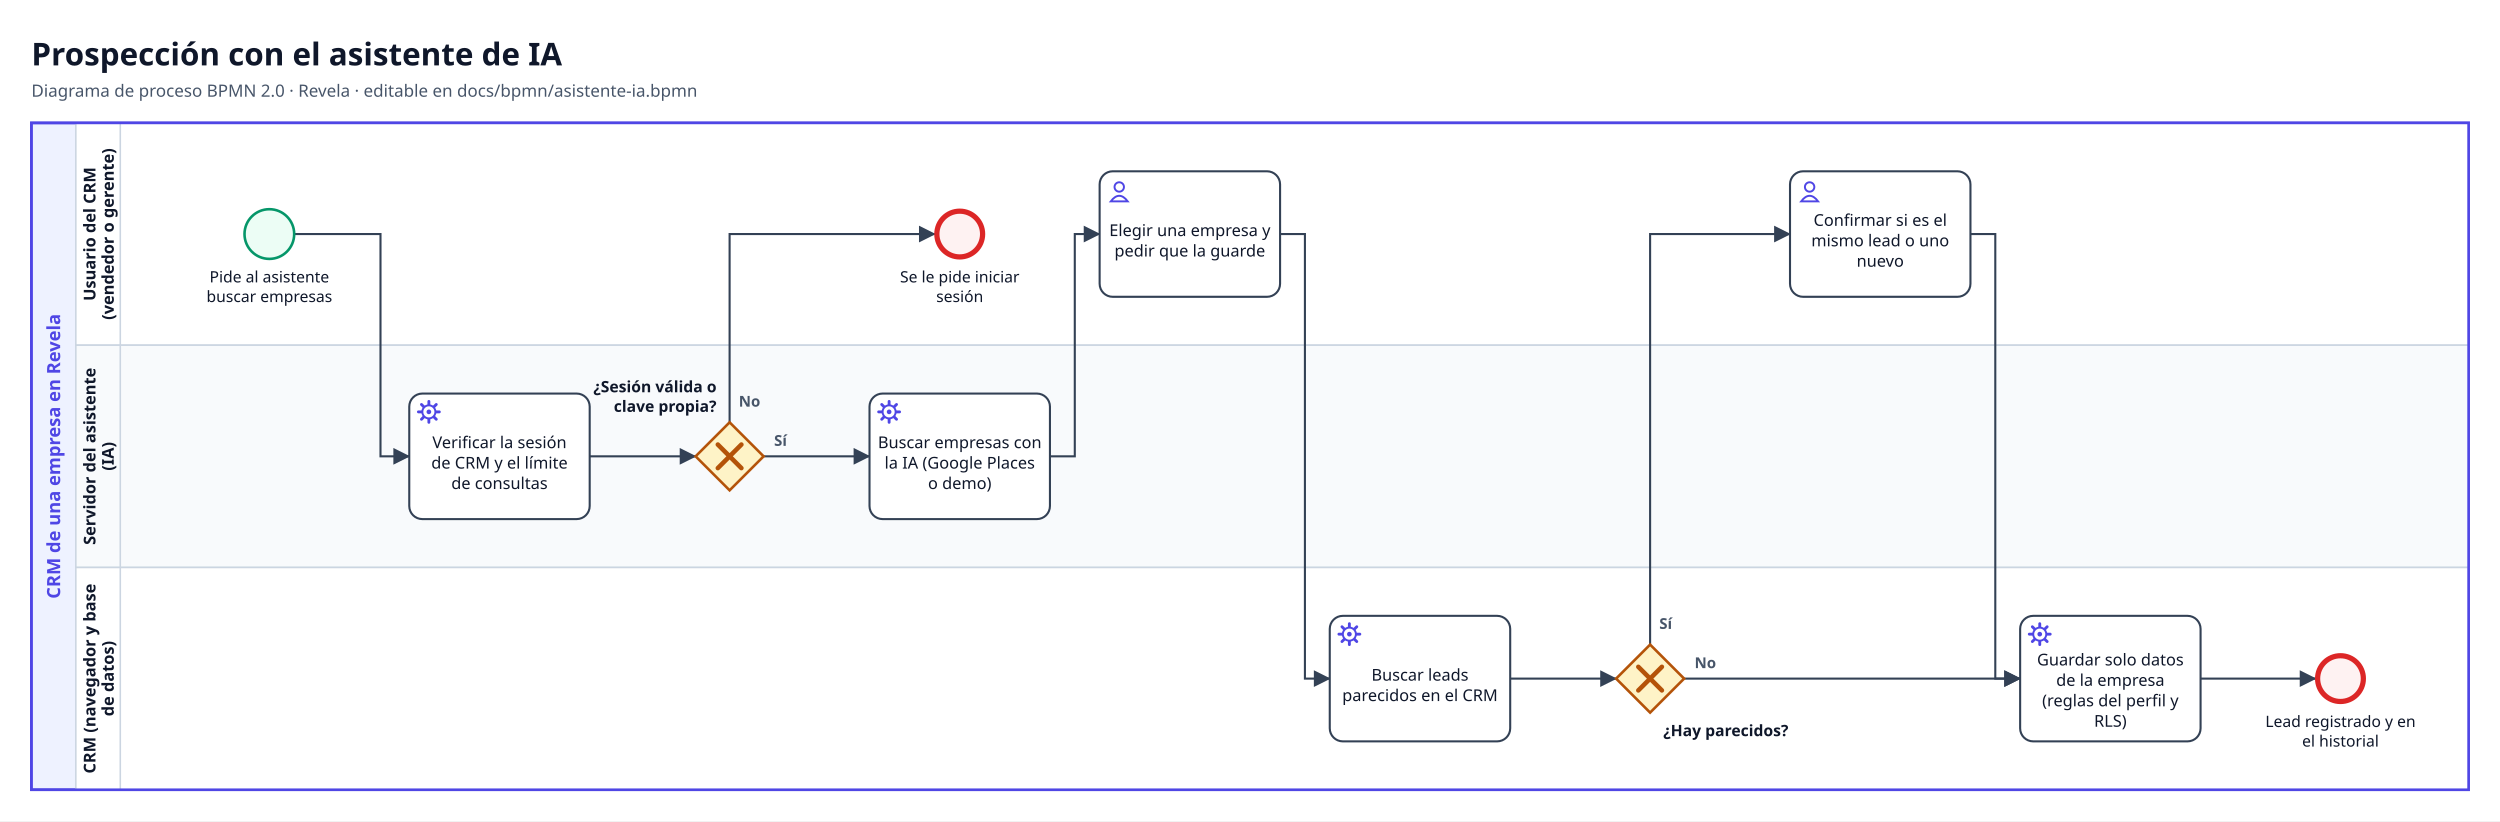
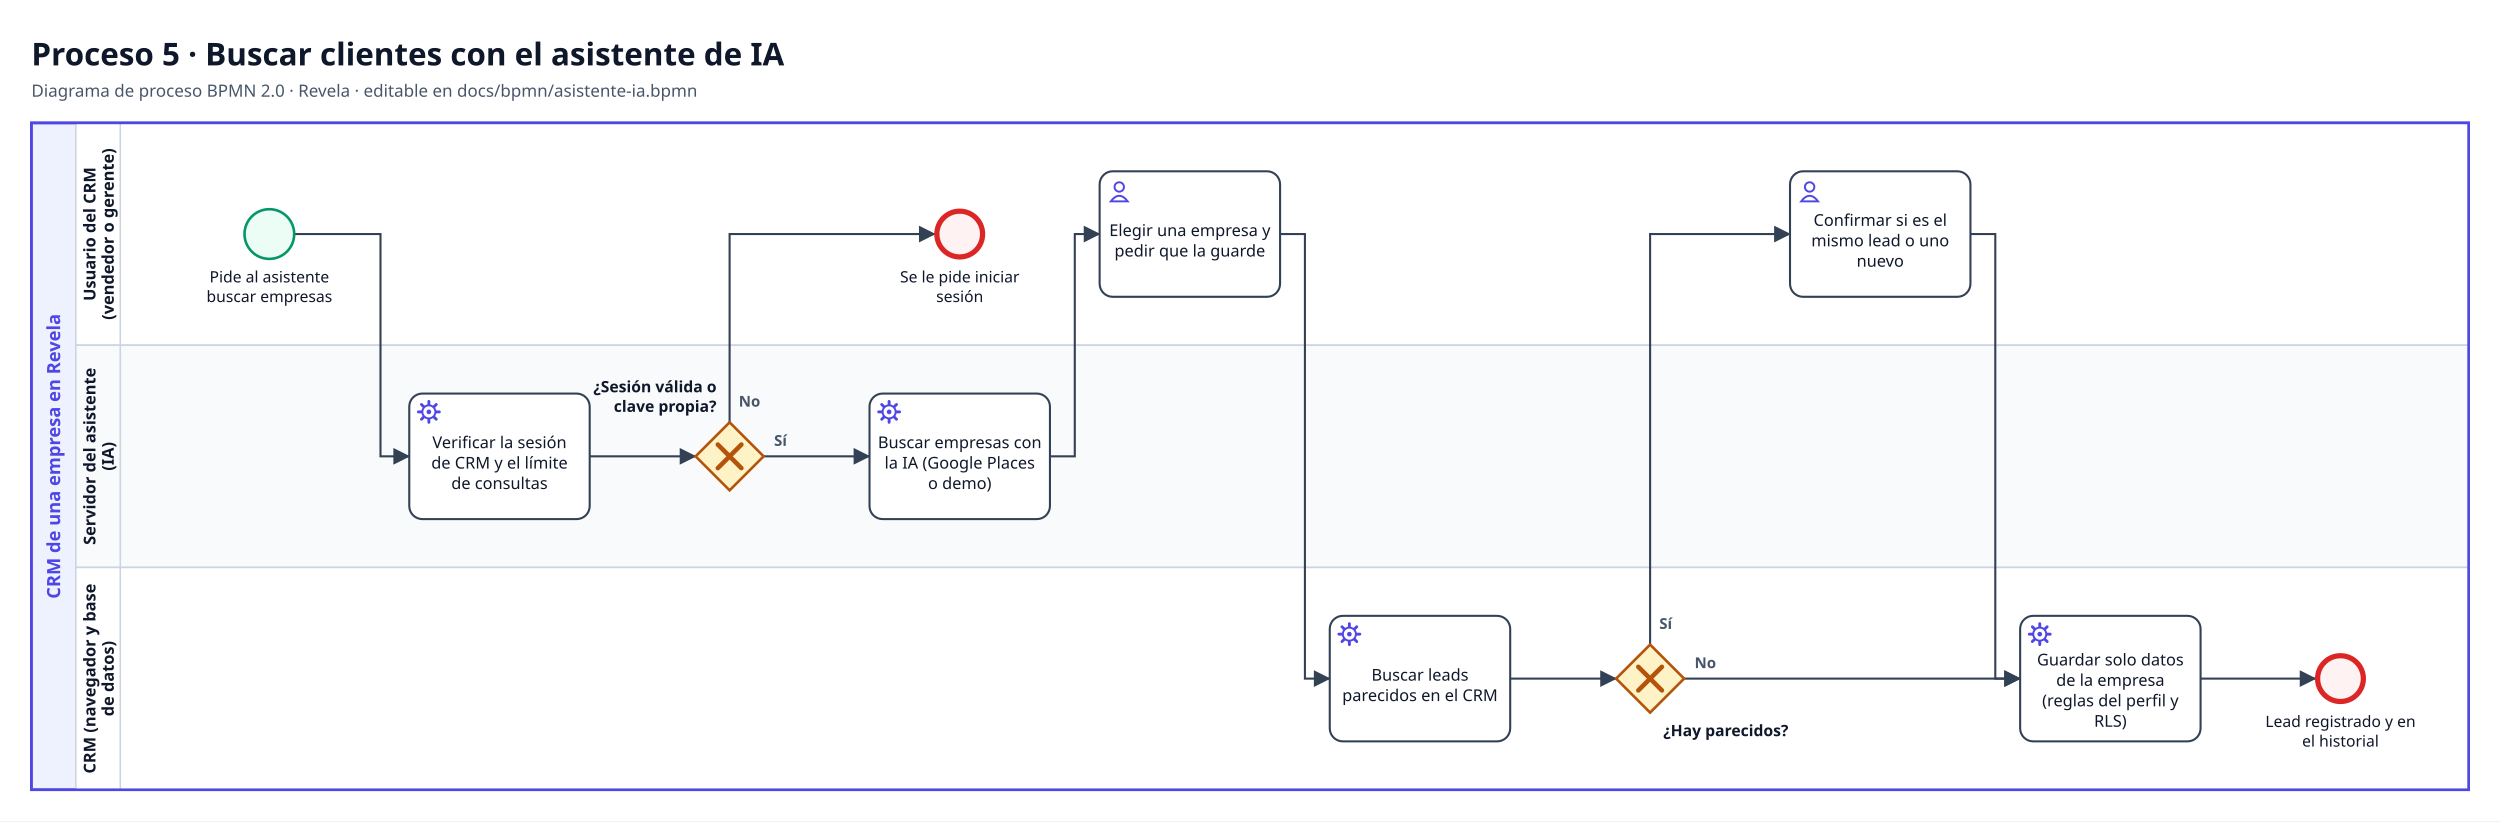
<svg xmlns="http://www.w3.org/2000/svg" width="1912" height="628" viewBox="0 0 1912 628">
  <defs>
    <marker id="flecha" viewBox="0 0 10 10" refX="9.5" refY="5" markerWidth="8" markerHeight="8" orient="auto-start-reverse">
      <path d="M 0 0 L 10 5 L 0 10 z" fill="#334155" />
    </marker>
  </defs>
-   <rect width="100%" height="100%" fill="#FFFFFF" />
-   <text x="24" y="50" font-size="24" font-weight="700" fill="#0F172A" text-anchor="start" font-family="'Segoe UI', system-ui, sans-serif">Prospección con el asistente de IA</text>
+   <rect y="0" width="100%" height="100%" fill="#FFFFFF" />
+   <text x="24" y="50" font-size="24" font-weight="700" fill="#0F172A" text-anchor="start" font-family="'Segoe UI', system-ui, sans-serif">Proceso 5 · Buscar clientes con el asistente de IA</text>
  <text x="24" y="74" font-size="13" font-weight="400" fill="#475569" text-anchor="start" font-family="'Segoe UI', system-ui, sans-serif">Diagrama de proceso BPMN 2.0 · Revela · editable en docs/bpmn/asistente-ia.bpmn</text>
  <rect x="24" y="94" width="1864" height="510" fill="#EEF2FF" stroke="#4F46E5" stroke-width="2" />
  <text x="46" y="349" font-size="14" font-weight="700" fill="#4F46E5" text-anchor="middle" font-family="'Segoe UI', system-ui, sans-serif" transform="rotate(-90 46 349)">CRM de una empresa en Revela</text>
  <rect x="58" y="94" width="1830" height="170" fill="#FFFFFF" stroke="#CBD5E1" stroke-width="1.2" />
  <line x1="92" y1="94" x2="92" y2="264" stroke="#CBD5E1" stroke-width="1.2" />
  <text x="73" y="179" font-size="12.5" font-weight="600" fill="#0F172A" text-anchor="middle" font-family="'Segoe UI', system-ui, sans-serif" transform="rotate(-90 73 179)">Usuario del CRM</text>
  <text x="87" y="179" font-size="12.5" font-weight="600" fill="#0F172A" text-anchor="middle" font-family="'Segoe UI', system-ui, sans-serif" transform="rotate(-90 87 179)">(vendedor o gerente)</text>
  <rect x="58" y="264" width="1830" height="170" fill="#F8FAFC" stroke="#CBD5E1" stroke-width="1.2" />
  <line x1="92" y1="264" x2="92" y2="434" stroke="#CBD5E1" stroke-width="1.2" />
  <text x="73" y="349" font-size="12.5" font-weight="600" fill="#0F172A" text-anchor="middle" font-family="'Segoe UI', system-ui, sans-serif" transform="rotate(-90 73 349)">Servidor del asistente</text>
  <text x="87" y="349" font-size="12.5" font-weight="600" fill="#0F172A" text-anchor="middle" font-family="'Segoe UI', system-ui, sans-serif" transform="rotate(-90 87 349)">(IA)</text>
  <rect x="58" y="434" width="1830" height="170" fill="#FFFFFF" stroke="#CBD5E1" stroke-width="1.2" />
  <line x1="92" y1="434" x2="92" y2="604" stroke="#CBD5E1" stroke-width="1.2" />
  <text x="73" y="519" font-size="12.5" font-weight="600" fill="#0F172A" text-anchor="middle" font-family="'Segoe UI', system-ui, sans-serif" transform="rotate(-90 73 519)">CRM (navegador y base</text>
  <text x="87" y="519" font-size="12.5" font-weight="600" fill="#0F172A" text-anchor="middle" font-family="'Segoe UI', system-ui, sans-serif" transform="rotate(-90 87 519)">de datos)</text>
  <rect x="24" y="94" width="1864" height="510" fill="none" stroke="#4F46E5" stroke-width="2" />
  <path d="M 225 179 L 291 179 L 291 349 L 313 349" fill="none" stroke="#334155" stroke-width="1.6" marker-end="url(#flecha)" />
  <path d="M 451 349 L 532 349" fill="none" stroke="#334155" stroke-width="1.6" marker-end="url(#flecha)" />
  <path d="M 558 323 L 558 179 L 715 179" fill="none" stroke="#334155" stroke-width="1.6" marker-end="url(#flecha)" />
  <text x="565" y="311" font-size="11.5" font-weight="600" fill="#475569" text-anchor="start" font-family="'Segoe UI', system-ui, sans-serif">No</text>
  <path d="M 584 349 L 665 349" fill="none" stroke="#334155" stroke-width="1.6" marker-end="url(#flecha)" />
  <text x="592" y="341" font-size="11.5" font-weight="600" fill="#475569" text-anchor="start" font-family="'Segoe UI', system-ui, sans-serif">Sí</text>
  <path d="M 803 349 L 822 349 L 822 179 L 841 179" fill="none" stroke="#334155" stroke-width="1.6" marker-end="url(#flecha)" />
  <path d="M 979 179 L 998 179 L 998 519 L 1017 519" fill="none" stroke="#334155" stroke-width="1.6" marker-end="url(#flecha)" />
  <path d="M 1155 519 L 1236 519" fill="none" stroke="#334155" stroke-width="1.6" marker-end="url(#flecha)" />
  <path d="M 1262 493 L 1262 179 L 1369 179" fill="none" stroke="#334155" stroke-width="1.6" marker-end="url(#flecha)" />
  <text x="1269" y="481" font-size="11.5" font-weight="600" fill="#475569" text-anchor="start" font-family="'Segoe UI', system-ui, sans-serif">Sí</text>
  <path d="M 1288 519 L 1545 519" fill="none" stroke="#334155" stroke-width="1.6" marker-end="url(#flecha)" />
  <text x="1296" y="511" font-size="11.5" font-weight="600" fill="#475569" text-anchor="start" font-family="'Segoe UI', system-ui, sans-serif">No</text>
  <path d="M 1507 179 L 1526 179 L 1526 519 L 1545 519" fill="none" stroke="#334155" stroke-width="1.6" marker-end="url(#flecha)" />
  <path d="M 1683 519 L 1771 519" fill="none" stroke="#334155" stroke-width="1.6" marker-end="url(#flecha)" />
  <circle cx="206" cy="179" r="19" fill="#ECFDF5" stroke="#059669" stroke-width="2" />
  <text x="206" y="216" font-size="12" font-weight="400" fill="#0F172A" text-anchor="middle" font-family="'Segoe UI', system-ui, sans-serif">Pide al asistente</text>
  <text x="206" y="231" font-size="12" font-weight="400" fill="#0F172A" text-anchor="middle" font-family="'Segoe UI', system-ui, sans-serif">buscar empresas</text>
  <rect x="313" y="301" width="138" height="96" rx="10" fill="#FFFFFF" stroke="#334155" stroke-width="1.6" />
  <line x1="333" y1="315" x2="336" y2="315" stroke="#4F46E5" stroke-width="2.2" stroke-linecap="round" />
  <line x1="331.536" y1="318.536" x2="333.657" y2="320.657" stroke="#4F46E5" stroke-width="2.2" stroke-linecap="round" />
  <line x1="328" y1="320" x2="328" y2="323" stroke="#4F46E5" stroke-width="2.2" stroke-linecap="round" />
  <line x1="324.464" y1="318.536" x2="322.343" y2="320.657" stroke="#4F46E5" stroke-width="2.2" stroke-linecap="round" />
  <line x1="323" y1="315" x2="320" y2="315" stroke="#4F46E5" stroke-width="2.2" stroke-linecap="round" />
  <line x1="324.464" y1="311.464" x2="322.343" y2="309.343" stroke="#4F46E5" stroke-width="2.2" stroke-linecap="round" />
  <line x1="328" y1="310" x2="328" y2="307" stroke="#4F46E5" stroke-width="2.2" stroke-linecap="round" />
  <line x1="331.536" y1="311.464" x2="333.657" y2="309.343" stroke="#4F46E5" stroke-width="2.2" stroke-linecap="round" />
  <circle cx="328" cy="315" r="5" fill="#FFFFFF" stroke="#4F46E5" stroke-width="1.5" />
  <circle cx="328" cy="315" r="1.8" fill="#4F46E5" />
  <text x="382" y="342.75" font-size="12.5" font-weight="400" fill="#0F172A" text-anchor="middle" font-family="'Segoe UI', system-ui, sans-serif">Verificar la sesión</text>
  <text x="382" y="358.375" font-size="12.5" font-weight="400" fill="#0F172A" text-anchor="middle" font-family="'Segoe UI', system-ui, sans-serif">de CRM y el límite</text>
  <text x="382" y="374" font-size="12.5" font-weight="400" fill="#0F172A" text-anchor="middle" font-family="'Segoe UI', system-ui, sans-serif">de consultas</text>
  <path d="M 558 323 L 584 349 L 558 375 L 532 349 Z" fill="#FEF3C7" stroke="#B45309" stroke-width="2" />
  <path d="M 549 340 L 567 358 M 567 340 L 549 358" stroke="#B45309" stroke-width="3.5" stroke-linecap="round" />
  <text x="548" y="300" font-size="12" font-weight="600" fill="#0F172A" text-anchor="end" font-family="'Segoe UI', system-ui, sans-serif">¿Sesión válida o</text>
  <text x="548" y="315" font-size="12" font-weight="600" fill="#0F172A" text-anchor="end" font-family="'Segoe UI', system-ui, sans-serif">clave propia?</text>
  <circle cx="734" cy="179" r="17.5" fill="#FEF2F2" stroke="#DC2626" stroke-width="4" />
  <text x="734" y="216" font-size="12" font-weight="400" fill="#0F172A" text-anchor="middle" font-family="'Segoe UI', system-ui, sans-serif">Se le pide iniciar</text>
  <text x="734" y="231" font-size="12" font-weight="400" fill="#0F172A" text-anchor="middle" font-family="'Segoe UI', system-ui, sans-serif">sesión</text>
  <rect x="665" y="301" width="138" height="96" rx="10" fill="#FFFFFF" stroke="#334155" stroke-width="1.6" />
  <line x1="685" y1="315" x2="688" y2="315" stroke="#4F46E5" stroke-width="2.2" stroke-linecap="round" />
  <line x1="683.536" y1="318.536" x2="685.657" y2="320.657" stroke="#4F46E5" stroke-width="2.2" stroke-linecap="round" />
  <line x1="680" y1="320" x2="680" y2="323" stroke="#4F46E5" stroke-width="2.2" stroke-linecap="round" />
  <line x1="676.464" y1="318.536" x2="674.343" y2="320.657" stroke="#4F46E5" stroke-width="2.2" stroke-linecap="round" />
  <line x1="675" y1="315" x2="672" y2="315" stroke="#4F46E5" stroke-width="2.2" stroke-linecap="round" />
  <line x1="676.464" y1="311.464" x2="674.343" y2="309.343" stroke="#4F46E5" stroke-width="2.2" stroke-linecap="round" />
  <line x1="680" y1="310" x2="680" y2="307" stroke="#4F46E5" stroke-width="2.2" stroke-linecap="round" />
  <line x1="683.536" y1="311.464" x2="685.657" y2="309.343" stroke="#4F46E5" stroke-width="2.2" stroke-linecap="round" />
  <circle cx="680" cy="315" r="5" fill="#FFFFFF" stroke="#4F46E5" stroke-width="1.5" />
  <circle cx="680" cy="315" r="1.8" fill="#4F46E5" />
  <text x="734" y="342.75" font-size="12.5" font-weight="400" fill="#0F172A" text-anchor="middle" font-family="'Segoe UI', system-ui, sans-serif">Buscar empresas con</text>
  <text x="734" y="358.375" font-size="12.5" font-weight="400" fill="#0F172A" text-anchor="middle" font-family="'Segoe UI', system-ui, sans-serif">la IA (Google Places</text>
  <text x="734" y="374" font-size="12.5" font-weight="400" fill="#0F172A" text-anchor="middle" font-family="'Segoe UI', system-ui, sans-serif">o demo)</text>
  <rect x="841" y="131" width="138" height="96" rx="10" fill="#FFFFFF" stroke="#334155" stroke-width="1.6" />
  <circle cx="856" cy="143" r="3.6" fill="none" stroke="#4F46E5" stroke-width="1.5" />
  <path d="M 849.5 154 Q 856 145.5 862.5 154 Z" fill="none" stroke="#4F46E5" stroke-width="1.5" />
  <text x="910" y="180.562" font-size="12.5" font-weight="400" fill="#0F172A" text-anchor="middle" font-family="'Segoe UI', system-ui, sans-serif">Elegir una empresa y</text>
  <text x="910" y="196.188" font-size="12.5" font-weight="400" fill="#0F172A" text-anchor="middle" font-family="'Segoe UI', system-ui, sans-serif">pedir que la guarde</text>
  <rect x="1017" y="471" width="138" height="96" rx="10" fill="#FFFFFF" stroke="#334155" stroke-width="1.6" />
  <line x1="1037" y1="485" x2="1040" y2="485" stroke="#4F46E5" stroke-width="2.2" stroke-linecap="round" />
  <line x1="1035.536" y1="488.536" x2="1037.657" y2="490.657" stroke="#4F46E5" stroke-width="2.2" stroke-linecap="round" />
  <line x1="1032" y1="490" x2="1032" y2="493" stroke="#4F46E5" stroke-width="2.2" stroke-linecap="round" />
  <line x1="1028.464" y1="488.536" x2="1026.343" y2="490.657" stroke="#4F46E5" stroke-width="2.2" stroke-linecap="round" />
  <line x1="1027" y1="485" x2="1024" y2="485" stroke="#4F46E5" stroke-width="2.2" stroke-linecap="round" />
  <line x1="1028.464" y1="481.464" x2="1026.343" y2="479.343" stroke="#4F46E5" stroke-width="2.2" stroke-linecap="round" />
  <line x1="1032" y1="480" x2="1032" y2="477" stroke="#4F46E5" stroke-width="2.2" stroke-linecap="round" />
  <line x1="1035.536" y1="481.464" x2="1037.657" y2="479.343" stroke="#4F46E5" stroke-width="2.2" stroke-linecap="round" />
  <circle cx="1032" cy="485" r="5" fill="#FFFFFF" stroke="#4F46E5" stroke-width="1.5" />
  <circle cx="1032" cy="485" r="1.8" fill="#4F46E5" />
  <text x="1086" y="520.562" font-size="12.5" font-weight="400" fill="#0F172A" text-anchor="middle" font-family="'Segoe UI', system-ui, sans-serif">Buscar leads</text>
  <text x="1086" y="536.188" font-size="12.5" font-weight="400" fill="#0F172A" text-anchor="middle" font-family="'Segoe UI', system-ui, sans-serif">parecidos en el CRM</text>
  <path d="M 1262 493 L 1288 519 L 1262 545 L 1236 519 Z" fill="#FEF3C7" stroke="#B45309" stroke-width="2" />
  <path d="M 1253 510 L 1271 528 M 1271 510 L 1253 528" stroke="#B45309" stroke-width="3.5" stroke-linecap="round" />
  <text x="1272" y="563" font-size="12" font-weight="600" fill="#0F172A" text-anchor="start" font-family="'Segoe UI', system-ui, sans-serif">¿Hay parecidos?</text>
  <rect x="1369" y="131" width="138" height="96" rx="10" fill="#FFFFFF" stroke="#334155" stroke-width="1.6" />
  <circle cx="1384" cy="143" r="3.6" fill="none" stroke="#4F46E5" stroke-width="1.5" />
  <path d="M 1377.5 154 Q 1384 145.5 1390.5 154 Z" fill="none" stroke="#4F46E5" stroke-width="1.5" />
  <text x="1438" y="172.75" font-size="12.5" font-weight="400" fill="#0F172A" text-anchor="middle" font-family="'Segoe UI', system-ui, sans-serif">Confirmar si es el</text>
  <text x="1438" y="188.375" font-size="12.5" font-weight="400" fill="#0F172A" text-anchor="middle" font-family="'Segoe UI', system-ui, sans-serif">mismo lead o uno</text>
  <text x="1438" y="204" font-size="12.5" font-weight="400" fill="#0F172A" text-anchor="middle" font-family="'Segoe UI', system-ui, sans-serif">nuevo</text>
  <rect x="1545" y="471" width="138" height="96" rx="10" fill="#FFFFFF" stroke="#334155" stroke-width="1.6" />
  <line x1="1565" y1="485" x2="1568" y2="485" stroke="#4F46E5" stroke-width="2.2" stroke-linecap="round" />
  <line x1="1563.536" y1="488.536" x2="1565.657" y2="490.657" stroke="#4F46E5" stroke-width="2.2" stroke-linecap="round" />
  <line x1="1560" y1="490" x2="1560" y2="493" stroke="#4F46E5" stroke-width="2.2" stroke-linecap="round" />
  <line x1="1556.464" y1="488.536" x2="1554.343" y2="490.657" stroke="#4F46E5" stroke-width="2.2" stroke-linecap="round" />
  <line x1="1555" y1="485" x2="1552" y2="485" stroke="#4F46E5" stroke-width="2.2" stroke-linecap="round" />
  <line x1="1556.464" y1="481.464" x2="1554.343" y2="479.343" stroke="#4F46E5" stroke-width="2.2" stroke-linecap="round" />
  <line x1="1560" y1="480" x2="1560" y2="477" stroke="#4F46E5" stroke-width="2.2" stroke-linecap="round" />
  <line x1="1563.536" y1="481.464" x2="1565.657" y2="479.343" stroke="#4F46E5" stroke-width="2.2" stroke-linecap="round" />
  <circle cx="1560" cy="485" r="5" fill="#FFFFFF" stroke="#4F46E5" stroke-width="1.5" />
  <circle cx="1560" cy="485" r="1.8" fill="#4F46E5" />
  <text x="1614" y="508.938" font-size="12.5" font-weight="400" fill="#0F172A" text-anchor="middle" font-family="'Segoe UI', system-ui, sans-serif">Guardar solo datos</text>
  <text x="1614" y="524.562" font-size="12.5" font-weight="400" fill="#0F172A" text-anchor="middle" font-family="'Segoe UI', system-ui, sans-serif">de la empresa</text>
  <text x="1614" y="540.188" font-size="12.5" font-weight="400" fill="#0F172A" text-anchor="middle" font-family="'Segoe UI', system-ui, sans-serif">(reglas del perfil y</text>
  <text x="1614" y="555.812" font-size="12.5" font-weight="400" fill="#0F172A" text-anchor="middle" font-family="'Segoe UI', system-ui, sans-serif">RLS)</text>
  <circle cx="1790" cy="519" r="17.5" fill="#FEF2F2" stroke="#DC2626" stroke-width="4" />
  <text x="1790" y="556" font-size="12" font-weight="400" fill="#0F172A" text-anchor="middle" font-family="'Segoe UI', system-ui, sans-serif">Lead registrado y en</text>
  <text x="1790" y="571" font-size="12" font-weight="400" fill="#0F172A" text-anchor="middle" font-family="'Segoe UI', system-ui, sans-serif">el historial</text>
</svg>
